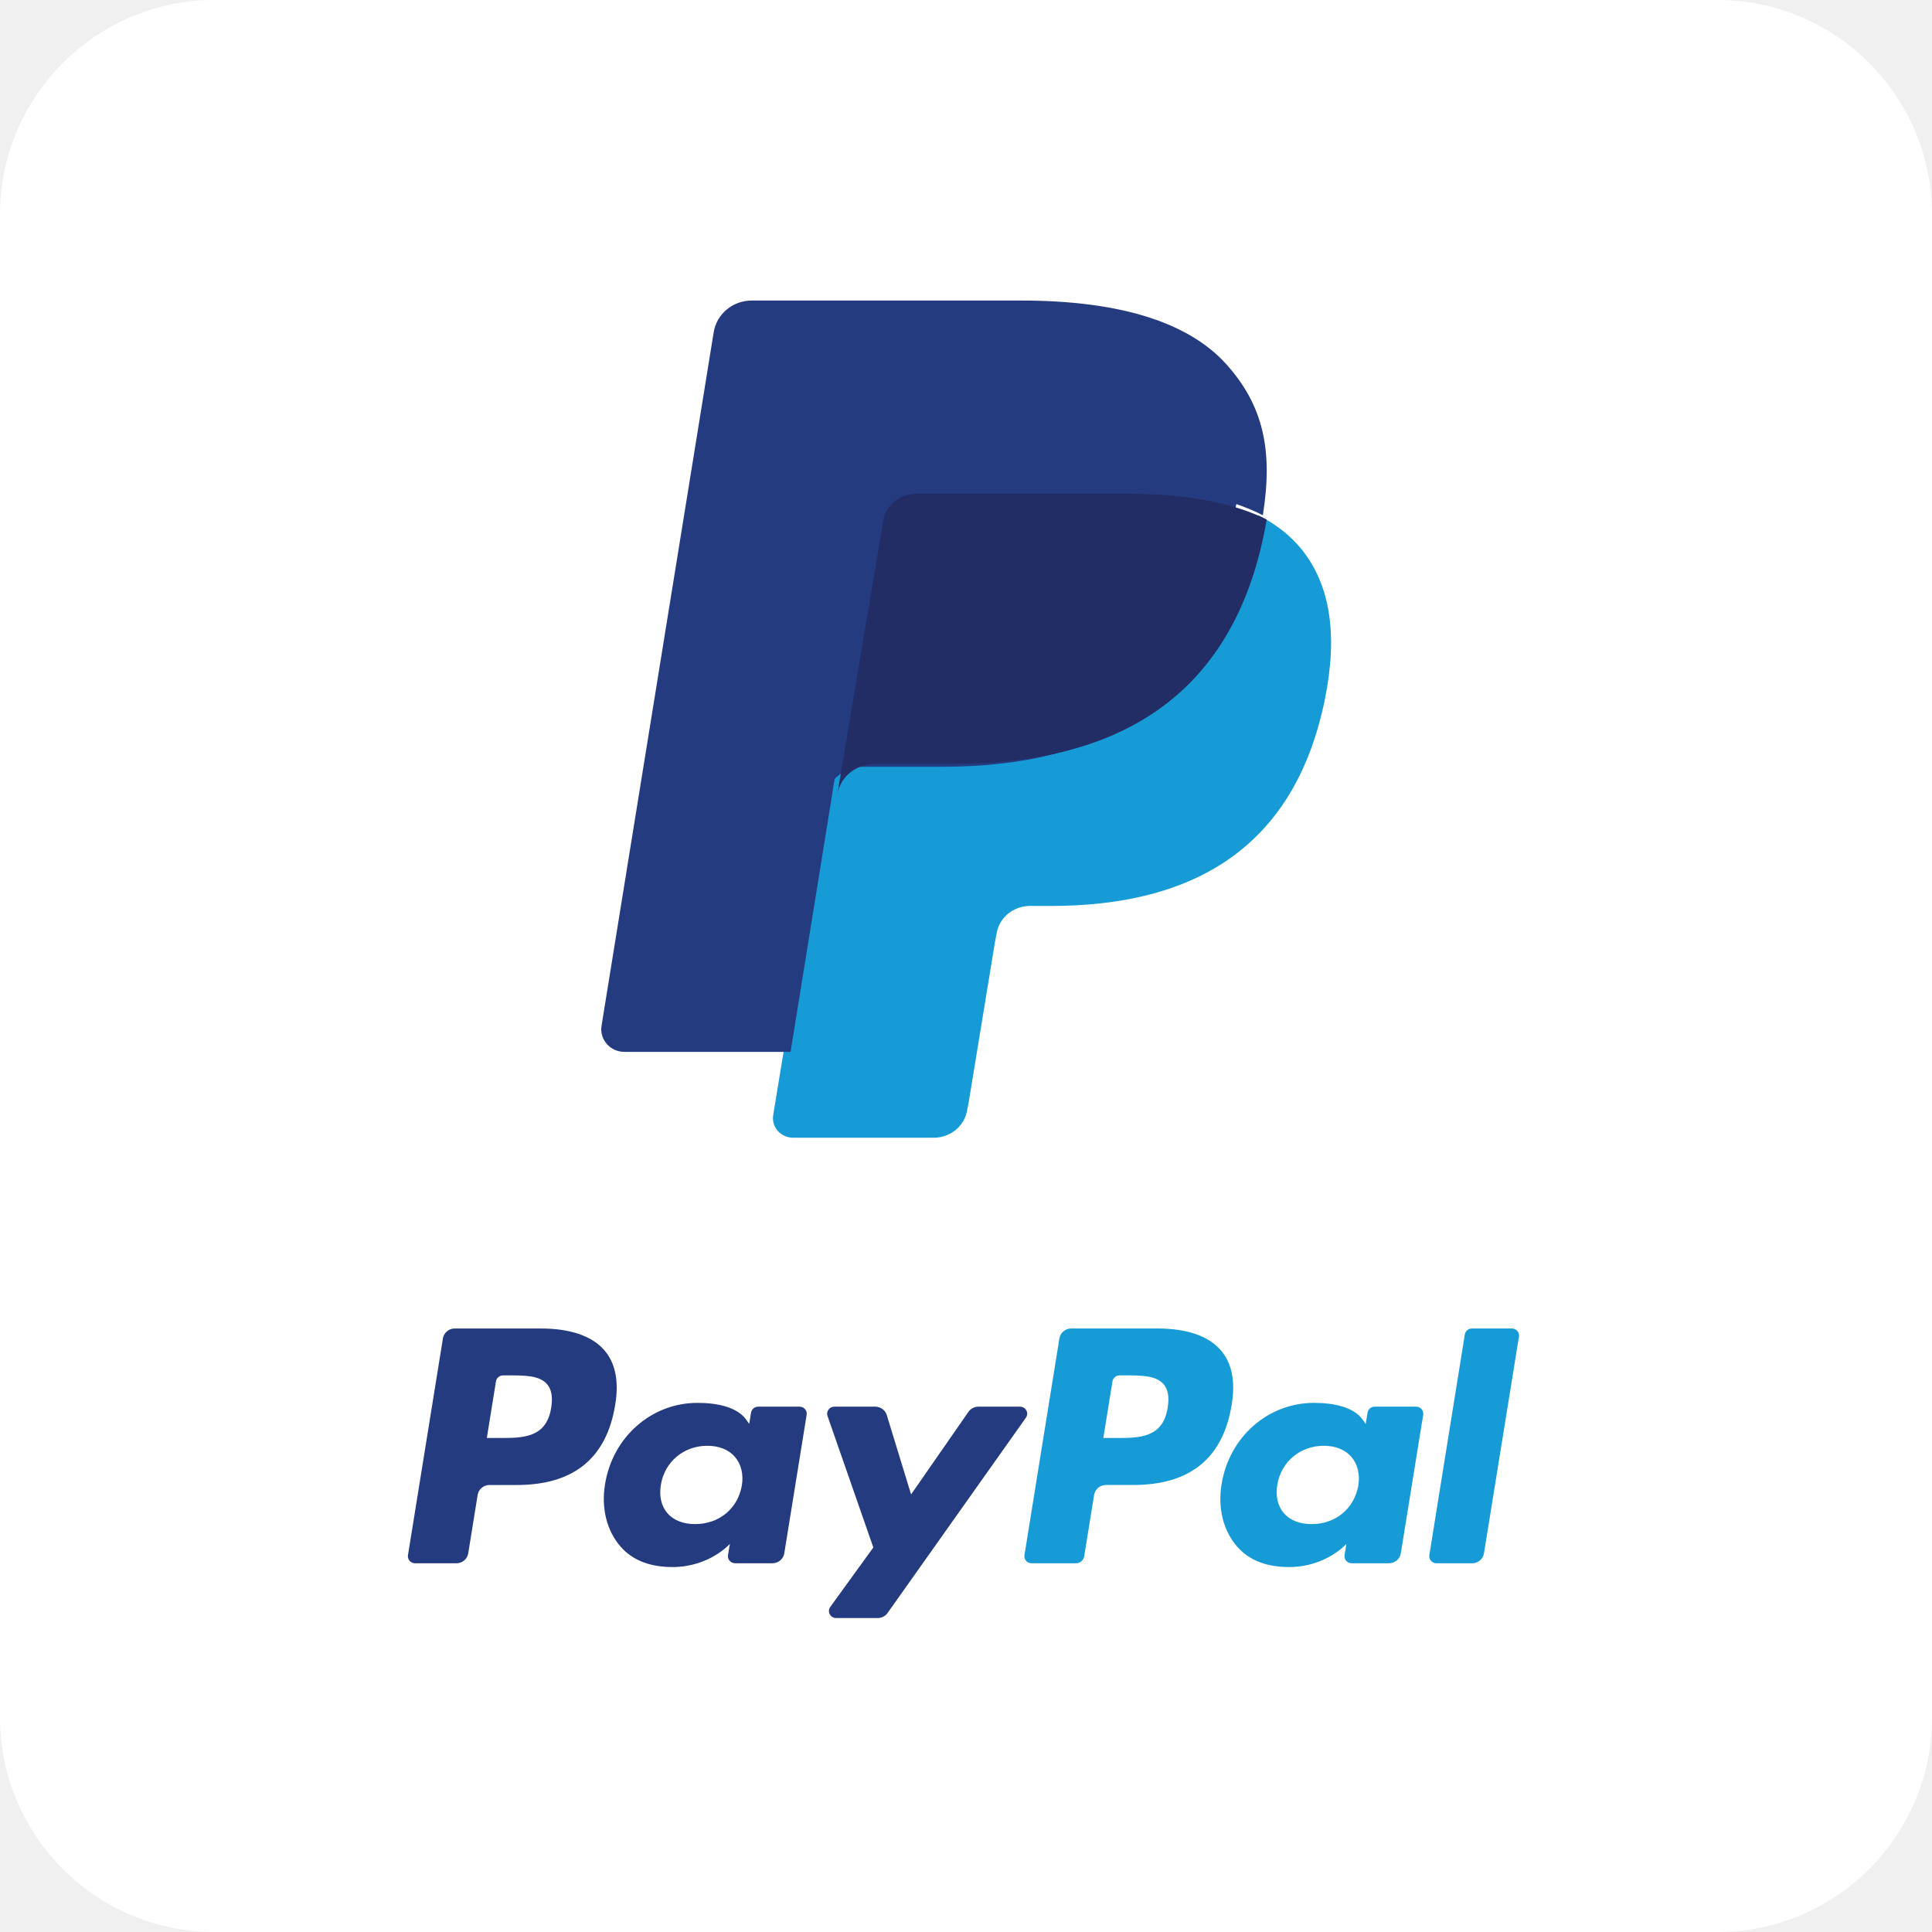
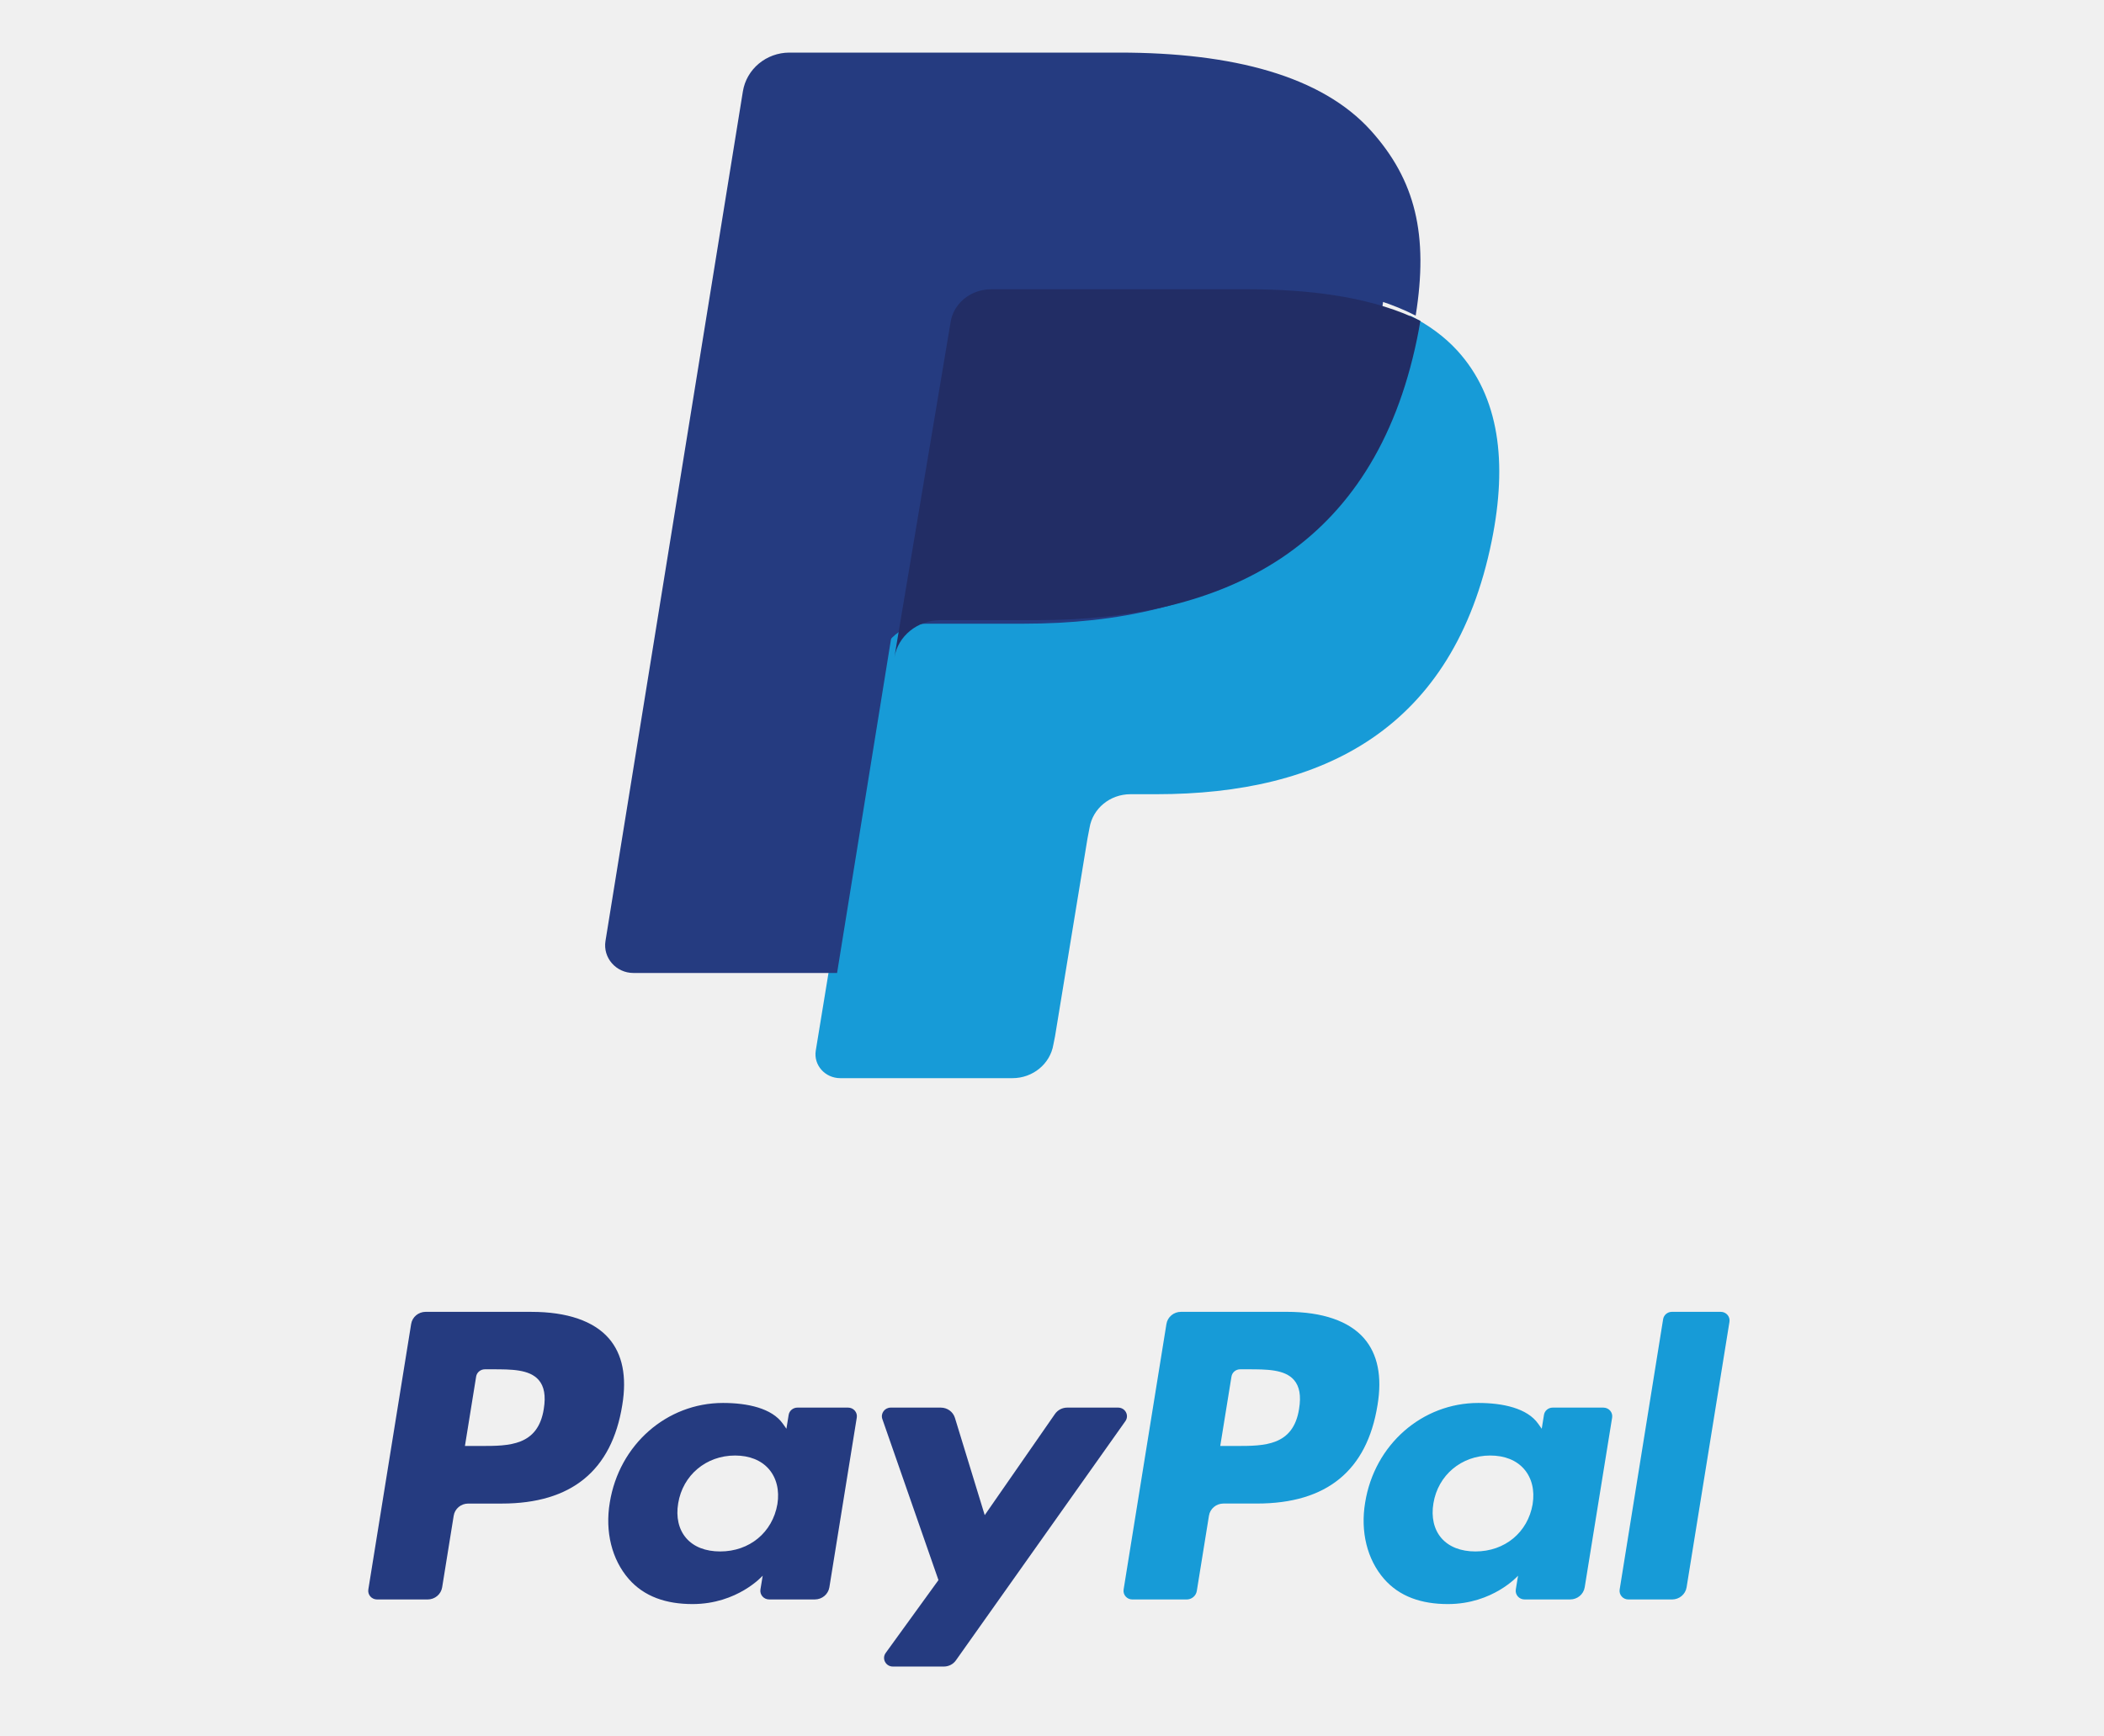
- <svg xmlns="http://www.w3.org/2000/svg" fill="none" height="90" viewBox="0 0 90 90" width="90">
-   <rect fill="#fff" height="88" rx="9" width="88" x="1" y="1" />
+ <svg xmlns="http://www.w3.org/2000/svg" fill="none" height="66" viewBox="0 0 80 66" width="80">
  <g fill="#253b80">
-     <path d="m25.212 61.886h-4.026c-.276 0-.51.196-.553.462l-1.628 10.097c-.032.199.125.379.332.379h1.922c.276 0 .51-.196.553-.462l.439-2.723c.042-.267.277-.462.552-.462h1.274c2.652 0 4.183-1.255 4.583-3.743.18-1.088.008-1.943-.513-2.542-.572-.657-1.587-1.005-2.935-1.005zm.465 3.688c-.22 1.413-1.324 1.413-2.391 1.413h-.608l.426-2.639c.025-.159.167-.277.332-.277h.278c.727 0 1.413 0 1.767.405.211.242.276.601.196 1.097z" />
-     <path d="m37.247 65.528h-1.928c-.164 0-.306.117-.332.277l-.085.527-.135-.191c-.417-.592-1.348-.79-2.277-.79-2.131 0-3.95 1.578-4.305 3.792-.184 1.104.078 2.16.718 2.897.588.677 1.428.959 2.428.959 1.717 0 2.669-1.08 2.669-1.08l-.086.524c-.032.2.125.38.331.38h1.737c.276 0 .509-.196.553-.462l1.042-6.454c.033-.199-.124-.379-.33-.379zm-2.688 3.67c-.186 1.077-1.06 1.8-2.175 1.8-.56 0-1.007-.176-1.294-.508-.285-.331-.393-.801-.303-1.325.174-1.068 1.063-1.815 2.16-1.815.547 0 .993.178 1.286.514.294.339.41.812.326 1.334z" />
-     <path d="m47.515 65.528h-1.938c-.185 0-.358.09-.463.24l-2.672 3.849-1.133-3.699c-.071-.232-.29-.39-.537-.39h-1.904c-.231 0-.392.221-.319.434l2.134 6.125-2.006 2.77c-.158.218.001.518.274.518h1.935c.184 0 .356-.087.46-.235l6.444-9.097c.154-.218-.004-.515-.276-.515z" />
+     <path d="m20.212 49.886h-4.026c-.276 0-.51.196-.553.462l-1.628 10.097c-.032.199.125.379.332.379h1.922c.276 0 .51-.196.553-.462l.439-2.723c.042-.267.277-.462.552-.462h1.274c2.652 0 4.183-1.255 4.583-3.743.18-1.088.008-1.943-.513-2.542-.572-.657-1.587-1.005-2.935-1.005zm.465 3.688c-.22 1.413-1.324 1.413-2.391 1.413h-.608l.426-2.639c.025-.159.167-.277.332-.277h.278c.727 0 1.413 0 1.767.405.211.242.276.601.196 1.097z" />
+     <path d="m32.247 53.528h-1.928c-.164 0-.306.117-.332.277l-.085.527-.135-.191c-.417-.592-1.348-.79-2.277-.79-2.131 0-3.95 1.578-4.305 3.792-.184 1.104.078 2.16.718 2.897.588.677 1.428.959 2.428.959 1.717 0 2.669-1.08 2.669-1.08l-.086.524c-.032.2.125.38.331.38h1.737c.276 0 .509-.196.553-.462l1.042-6.454c.033-.199-.124-.379-.33-.379zm-2.688 3.67c-.186 1.077-1.06 1.8-2.175 1.8-.56 0-1.007-.176-1.294-.508-.285-.331-.393-.801-.303-1.325.174-1.068 1.063-1.815 2.16-1.815.547 0 .993.178 1.286.514.294.339.41.812.326 1.334z" />
+     <path d="m42.515 53.528h-1.938c-.185 0-.358.09-.463.24l-2.672 3.849-1.133-3.699c-.071-.232-.29-.39-.537-.39h-1.904c-.231 0-.392.221-.319.434l2.134 6.125-2.006 2.77c-.158.218.001.518.274.518h1.935c.184 0 .356-.087.46-.235l6.444-9.097c.154-.218-.004-.515-.276-.515z" />
  </g>
-   <path d="m53.93 61.886h-4.027c-.275 0-.509.196-.552.462l-1.628 10.097c-.032.199.125.379.331.379h2.066c.192 0 .356-.137.386-.324l.462-2.862c.042-.267.277-.462.552-.462h1.274c2.653 0 4.183-1.255 4.583-3.743.181-1.088.007-1.943-.514-2.542-.572-.657-1.586-1.005-2.933-1.005zm.465 3.688c-.22 1.413-1.323 1.413-2.391 1.413h-.607l.427-2.639c.025-.159.165-.277.331-.277h.278c.727 0 1.413 0 1.767.405.211.242.276.601.195 1.097z" fill="#179bd7" />
-   <path d="m65.964 65.528h-1.927c-.165 0-.306.117-.331.277l-.085.527-.135-.191c-.417-.592-1.347-.79-2.276-.79-2.131 0-3.95 1.578-4.304 3.792-.184 1.104.077 2.16.718 2.897.589.677 1.428.959 2.428.959 1.717 0 2.669-1.08 2.669-1.08l-.086.524c-.032.2.125.38.332.38h1.736c.275 0 .509-.196.552-.462l1.043-6.454c.032-.199-.126-.379-.333-.379zm-2.688 3.67c-.185 1.077-1.06 1.8-2.175 1.8-.559 0-1.007-.176-1.295-.508-.285-.331-.392-.801-.303-1.325.175-1.068 1.063-1.815 2.16-1.815.547 0 .993.178 1.286.514.295.339.411.812.326 1.334z" fill="#179bd7" />
-   <path d="m68.237 62.163-1.653 10.282c-.032.199.125.379.331.379h1.661c.276 0 .51-.196.553-.462l1.63-10.097c.032-.199-.125-.379-.331-.379h-1.86c-.164.001-.305.118-.331.278z" fill="#179bd7" />
-   <path d="m37.46 52 .713-4.37-1.587-.035h-7.579l5.267-32.242c.016-.097.07-.188.147-.253.078-.065.177-.1.281-.1h12.778c4.242 0 7.17.852 8.698 2.535.717.789 1.173 1.614 1.394 2.522.232.952.236 2.09.009 3.478l-.016.101v.889l.717.392c.604.309 1.083.663 1.451 1.068.613.675 1.009 1.532 1.177 2.549.173 1.046.116 2.29-.168 3.699-.327 1.621-.856 3.032-1.569 4.187-.657 1.064-1.493 1.947-2.486 2.631-.948.65-2.075 1.143-3.349 1.459-1.234.31-2.642.467-4.185.467h-.995c-.711 0-1.402.247-1.944.691-.543.453-.903 1.071-1.014 1.747l-.075.393-1.259 7.701-.057.283c-.015.089-.041.134-.079.165-.034.028-.083.046-.131.046z" fill="#253b80" />
-   <path d="m58.616 24c-.037.231-.08.466-.129.709-1.659 8.182-7.334 11.009-14.582 11.009h-3.691c-.886 0-1.633.618-1.772 1.458l-1.889 11.512-.535 3.263c-.09.551.353 1.049.932 1.049h6.546c.775 0 1.433-.541 1.556-1.275l.064-.32 1.232-7.513.079-.412c.121-.737.78-1.278 1.556-1.278h.979c6.342 0 11.306-2.474 12.757-9.631.606-2.99.292-5.487-1.312-7.243-.485-.529-1.087-.969-1.792-1.327z" fill="#179bd7" />
-   <path d="m57.286 23.556c-.251-.069-.51-.131-.776-.188-.267-.055-.541-.104-.823-.146-.987-.15-2.067-.222-3.225-.222h-9.775c-.241 0-.469.051-.674.144-.451.204-.786.606-.867 1.097l-2.079 12.397-.06.362c.137-.816.877-1.417 1.756-1.417h3.659c7.186 0 12.813-2.747 14.457-10.694.049-.235.09-.464.128-.688-.416-.208-.867-.386-1.352-.537-.12-.037-.243-.074-.368-.109z" fill="#222d65" />
-   <path d="m40.862 24.043c.082-.513.419-.931.872-1.143.207-.097.436-.15.678-.15h9.831c1.165 0 2.252.074 3.244.231.283.044.559.095.828.153.267.059.528.124.781.196.126.036.25.074.372.112.488.158.941.344 1.36.56.492-3.062-.004-5.146-1.701-7.034-1.871-2.078-5.247-2.968-9.567-2.968h-12.542c-.882 0-1.635.626-1.772 1.478l-5.224 32.306c-.103.639.403 1.216 1.063 1.216h7.743l1.944-12.034z" fill="#253b80" />
-   <rect height="88" rx="9" stroke="#fff" stroke-width="2" width="88" x="1" y="1" />
+   <path d="m48.93 49.886h-4.027c-.275 0-.509.196-.552.462l-1.628 10.097c-.032.199.125.379.331.379h2.066c.192 0 .356-.137.386-.324l.462-2.862c.042-.267.277-.462.552-.462h1.274c2.653 0 4.183-1.255 4.583-3.743.181-1.088.007-1.943-.514-2.542-.572-.657-1.586-1.005-2.933-1.005zm.465 3.688c-.22 1.413-1.323 1.413-2.391 1.413h-.607l.427-2.639c.025-.159.165-.277.331-.277h.278c.727 0 1.413 0 1.767.405.211.242.276.601.195 1.097z" fill="#179bd7" />
+   <path d="m60.964 53.528h-1.927c-.165 0-.306.117-.331.277l-.085.527-.135-.191c-.417-.592-1.347-.79-2.276-.79-2.131 0-3.95 1.578-4.304 3.792-.184 1.104.077 2.16.718 2.897.589.677 1.428.959 2.428.959 1.717 0 2.669-1.08 2.669-1.08l-.086.524c-.032.2.125.38.332.38h1.736c.275 0 .509-.196.552-.462l1.043-6.454c.032-.199-.126-.379-.333-.379zm-2.688 3.67c-.185 1.077-1.06 1.8-2.175 1.8-.559 0-1.007-.176-1.295-.508-.285-.331-.392-.801-.303-1.325.175-1.068 1.063-1.815 2.16-1.815.547 0 .993.178 1.286.514.295.339.411.812.326 1.334z" fill="#179bd7" />
+   <path d="m63.237 50.163-1.653 10.282c-.032.199.125.379.331.379h1.661c.276 0 .51-.196.553-.462l1.63-10.097c.032-.199-.125-.379-.331-.379h-1.86c-.164.001-.305.118-.331.278z" fill="#179bd7" />
+   <path d="m32.46 40 .713-4.37-1.587-.035h-7.579l5.267-32.242c.016-.097.07-.188.147-.253.078-.065.177-.1.281-.1h12.778c4.242 0 7.17.852 8.698 2.535.717.789 1.173 1.614 1.394 2.522.232.952.236 2.09.009 3.478l-.016.101v.889l.717.392c.604.309 1.083.663 1.451 1.068.613.675 1.009 1.532 1.177 2.549.173 1.046.116 2.29-.168 3.699-.327 1.621-.856 3.032-1.569 4.187-.657 1.064-1.493 1.947-2.486 2.631-.948.65-2.075 1.143-3.349 1.459-1.234.31-2.642.467-4.185.467h-.995c-.711 0-1.402.247-1.944.691-.543.453-.903 1.071-1.014 1.747l-.075.393-1.259 7.701-.057.283c-.015.089-.041.134-.079.165-.034.028-.083.046-.131.046z" fill="#253b80" />
+   <path d="m53.616 12c-.037.231-.08.466-.129.709-1.659 8.182-7.334 11.009-14.582 11.009h-3.691c-.886 0-1.633.618-1.772 1.458l-1.889 11.512-.535 3.263c-.09.551.353 1.049.932 1.049h6.546c.775 0 1.433-.541 1.556-1.275l.064-.32 1.232-7.513.079-.412c.121-.737.78-1.278 1.556-1.278h.979c6.342 0 11.306-2.474 12.757-9.631.606-2.99.292-5.487-1.312-7.243-.485-.529-1.087-.969-1.792-1.327z" fill="#179bd7" />
+   <path d="m52.286 11.556c-.251-.069-.51-.131-.776-.188-.267-.055-.541-.104-.823-.146-.987-.15-2.067-.222-3.225-.222h-9.775c-.241 0-.469.051-.674.144-.451.204-.786.606-.867 1.097l-2.079 12.397-.06.362c.137-.816.877-1.417 1.756-1.417h3.659c7.186 0 12.813-2.747 14.457-10.694.049-.235.09-.464.128-.688-.416-.208-.867-.386-1.352-.537-.12-.037-.243-.074-.368-.109z" fill="#222d65" />
+   <path d="m35.862 12.043c.082-.513.419-.931.872-1.143.207-.097.436-.15.678-.15h9.831c1.165 0 2.252.074 3.244.231.283.044.559.095.828.153.267.059.528.124.781.196.126.036.25.074.372.112.488.158.941.344 1.36.56.492-3.062-.004-5.146-1.701-7.034-1.871-2.078-5.247-2.968-9.567-2.968h-12.542c-.882 0-1.635.626-1.772 1.478l-5.224 32.306c-.103.639.403 1.216 1.063 1.216h7.743l1.944-12.034z" fill="#253b80" />
</svg>
